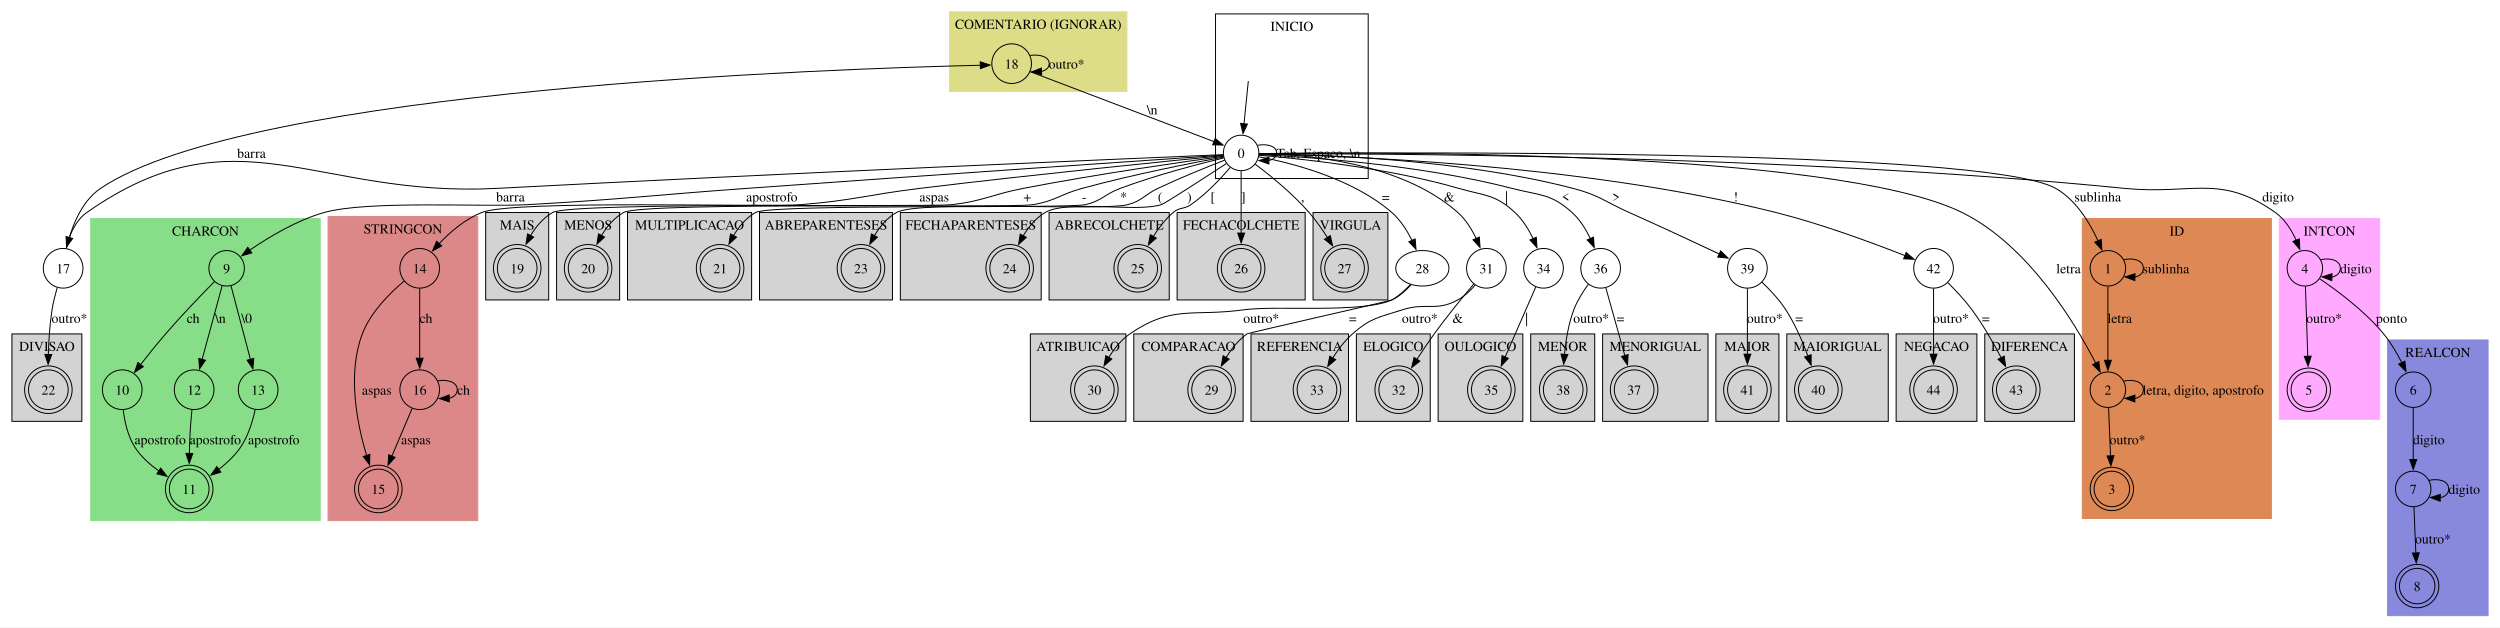
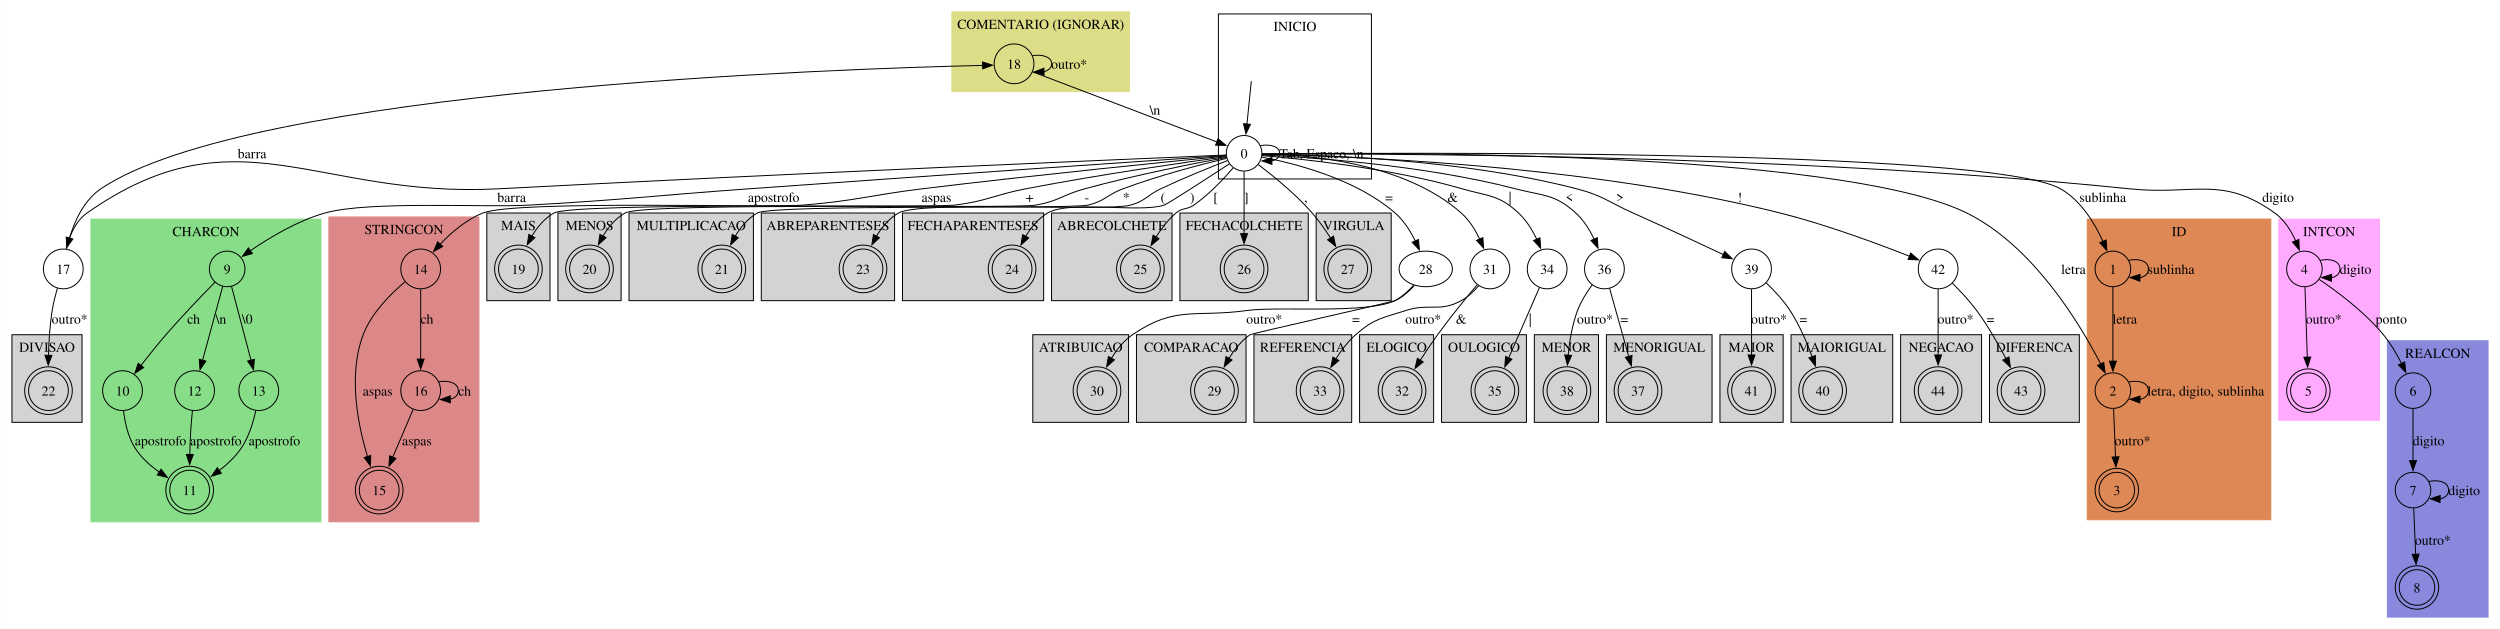
- <svg xmlns="http://www.w3.org/2000/svg" width="2538pt" height="637pt" viewBox="0.00 0.00 2538.00 637.05">
+ <svg xmlns="http://www.w3.org/2000/svg" width="2532pt" height="637pt" viewBox="0.00 0.00 2532.00 637.05">
  <g id="graph0" class="graph" transform="scale(1 1) rotate(0) translate(4 633.05)">
-     <polygon fill="white" stroke="none" points="-4,4 -4,-633.05 2534,-633.05 2534,4 -4,4" />
+     <polygon fill="white" stroke="none" points="-4,4 -4,-633.05 2528,-633.05 2528,4 -4,4" />
    <g id="clust1" class="cluster">
      <polygon fill="none" stroke="black" points="1230,-451.79 1230,-618.92 1385,-618.92 1385,-451.79 1230,-451.79" />
      <text text-anchor="middle" x="1307.5" y="-601.62" font-family="Times,serif" font-size="14.00">INICIO</text>
    </g>
    <g id="clust2" class="cluster">
-       <polygon fill="#dd8855" stroke="#dd8855" points="2110,-106.63 2110,-411.16 2302,-411.16 2302,-106.63 2110,-106.63" />
-       <text text-anchor="middle" x="2206" y="-393.86" font-family="Times,serif" font-size="14.00">ID</text>
+       <polygon fill="#dd8855" stroke="#dd8855" points="2110,-106.63 2110,-411.16 2296,-411.16 2296,-106.63 2110,-106.63" />
+       <text text-anchor="middle" x="2203" y="-393.86" font-family="Times,serif" font-size="14.00">ID</text>
    </g>
    <g id="clust3" class="cluster">
-       <polygon fill="#ffaaff" stroke="#ffaaff" points="2310,-207.39 2310,-411.16 2412,-411.16 2412,-207.39 2310,-207.39" />
-       <text text-anchor="middle" x="2361" y="-393.86" font-family="Times,serif" font-size="14.00">INTCON</text>
+       <polygon fill="#ffaaff" stroke="#ffaaff" points="2304,-207.39 2304,-411.16 2406,-411.16 2406,-207.39 2304,-207.39" />
+       <text text-anchor="middle" x="2355" y="-393.86" font-family="Times,serif" font-size="14.00">INTCON</text>
    </g>
    <g id="clust4" class="cluster">
-       <polygon fill="#8888dd" stroke="#8888dd" points="2420,-8 2420,-287.89 2522,-287.89 2522,-8 2420,-8" />
-       <text text-anchor="middle" x="2471" y="-270.59" font-family="Times,serif" font-size="14.00">REALCON</text>
+       <polygon fill="#8888dd" stroke="#8888dd" points="2414,-8 2414,-287.89 2516,-287.89 2516,-8 2414,-8" />
+       <text text-anchor="middle" x="2465" y="-270.59" font-family="Times,serif" font-size="14.00">REALCON</text>
    </g>
    <g id="clust5" class="cluster">
      <polygon fill="#88dd88" stroke="#88dd88" points="88,-104.5 88,-411.16 321,-411.16 321,-104.5 88,-104.5" />
      <text text-anchor="middle" x="204.5" y="-393.86" font-family="Times,serif" font-size="14.00">CHARCON</text>
    </g>
    <g id="clust6" class="cluster">
      <polygon fill="#dd8888" stroke="#dd8888" points="329,-104.5 329,-413.29 481,-413.29 481,-104.5 329,-104.5" />
      <text text-anchor="middle" x="405" y="-395.99" font-family="Times,serif" font-size="14.00">STRINGCON</text>
    </g>
    <g id="clust7" class="cluster">
      <polygon fill="#dddd88" stroke="#dddd88" points="960,-540.29 960,-621.05 1140,-621.05 1140,-540.29 960,-540.29" />
      <text text-anchor="middle" x="1050" y="-603.75" font-family="Times,serif" font-size="14.00">COMENTARIO (IGNORAR)</text>
    </g>
    <g id="clust8" class="cluster">
      <polygon fill="lightgrey" stroke="black" points="489,-328.52 489,-417.29 553,-417.29 553,-328.52 489,-328.52" />
      <text text-anchor="middle" x="521" y="-399.99" font-family="Times,serif" font-size="14.00">MAIS</text>
    </g>
    <g id="clust9" class="cluster">
      <polygon fill="lightgrey" stroke="black" points="561,-328.52 561,-417.29 625,-417.29 625,-328.52 561,-328.52" />
      <text text-anchor="middle" x="593" y="-399.99" font-family="Times,serif" font-size="14.00">MENOS</text>
    </g>
    <g id="clust10" class="cluster">
      <polygon fill="lightgrey" stroke="black" points="633,-328.52 633,-417.29 759,-417.29 759,-328.52 633,-328.52" />
      <text text-anchor="middle" x="696" y="-399.99" font-family="Times,serif" font-size="14.00">MULTIPLICACAO</text>
    </g>
    <g id="clust11" class="cluster">
      <polygon fill="lightgrey" stroke="black" points="8,-205.26 8,-294.02 79,-294.02 79,-205.26 8,-205.26" />
      <text text-anchor="middle" x="43.5" y="-276.72" font-family="Times,serif" font-size="14.00">DIVISAO</text>
    </g>
    <g id="clust12" class="cluster">
      <polygon fill="lightgrey" stroke="black" points="767,-328.52 767,-417.29 902,-417.29 902,-328.52 767,-328.52" />
      <text text-anchor="middle" x="834.5" y="-399.99" font-family="Times,serif" font-size="14.00">ABREPARENTESES</text>
    </g>
    <g id="clust13" class="cluster">
      <polygon fill="lightgrey" stroke="black" points="910,-328.52 910,-417.29 1053,-417.29 1053,-328.52 910,-328.52" />
      <text text-anchor="middle" x="981.5" y="-399.99" font-family="Times,serif" font-size="14.00">FECHAPARENTESES</text>
    </g>
    <g id="clust14" class="cluster">
      <polygon fill="lightgrey" stroke="black" points="1061,-328.52 1061,-417.29 1183,-417.29 1183,-328.52 1061,-328.52" />
      <text text-anchor="middle" x="1122" y="-399.99" font-family="Times,serif" font-size="14.00">ABRECOLCHETE</text>
    </g>
    <g id="clust15" class="cluster">
      <polygon fill="lightgrey" stroke="black" points="1191,-328.52 1191,-417.29 1321,-417.29 1321,-328.52 1191,-328.52" />
      <text text-anchor="middle" x="1256" y="-399.99" font-family="Times,serif" font-size="14.00">FECHACOLCHETE</text>
    </g>
    <g id="clust16" class="cluster">
      <polygon fill="lightgrey" stroke="black" points="1329,-328.52 1329,-417.29 1405,-417.29 1405,-328.52 1329,-328.52" />
      <text text-anchor="middle" x="1367" y="-399.99" font-family="Times,serif" font-size="14.00">VIRGULA</text>
    </g>
    <g id="clust17" class="cluster">
      <polygon fill="lightgrey" stroke="black" points="1147,-205.26 1147,-294.02 1258,-294.02 1258,-205.26 1147,-205.26" />
      <text text-anchor="middle" x="1202.5" y="-276.72" font-family="Times,serif" font-size="14.00">COMPARACAO</text>
    </g>
    <g id="clust18" class="cluster">
      <polygon fill="lightgrey" stroke="black" points="1042,-205.26 1042,-294.02 1139,-294.02 1139,-205.26 1042,-205.26" />
      <text text-anchor="middle" x="1090.5" y="-276.72" font-family="Times,serif" font-size="14.00">ATRIBUICAO</text>
    </g>
    <g id="clust19" class="cluster">
      <polygon fill="lightgrey" stroke="black" points="1373,-205.26 1373,-294.02 1448,-294.02 1448,-205.26 1373,-205.26" />
      <text text-anchor="middle" x="1410.5" y="-276.72" font-family="Times,serif" font-size="14.00">ELOGICO</text>
    </g>
    <g id="clust20" class="cluster">
      <polygon fill="lightgrey" stroke="black" points="1266,-205.26 1266,-294.02 1365,-294.02 1365,-205.26 1266,-205.26" />
      <text text-anchor="middle" x="1315.5" y="-276.72" font-family="Times,serif" font-size="14.00">REFERENCIA</text>
    </g>
    <g id="clust21" class="cluster">
      <polygon fill="lightgrey" stroke="black" points="1456,-205.26 1456,-294.02 1542,-294.02 1542,-205.26 1456,-205.26" />
      <text text-anchor="middle" x="1499" y="-276.72" font-family="Times,serif" font-size="14.00">OULOGICO</text>
    </g>
    <g id="clust22" class="cluster">
      <polygon fill="lightgrey" stroke="black" points="1623,-205.26 1623,-294.02 1730,-294.02 1730,-205.26 1623,-205.26" />
      <text text-anchor="middle" x="1676.5" y="-276.72" font-family="Times,serif" font-size="14.00">MENORIGUAL</text>
    </g>
    <g id="clust23" class="cluster">
      <polygon fill="lightgrey" stroke="black" points="1550,-205.26 1550,-294.02 1615,-294.02 1615,-205.26 1550,-205.26" />
      <text text-anchor="middle" x="1582.5" y="-276.72" font-family="Times,serif" font-size="14.00">MENOR</text>
    </g>
    <g id="clust24" class="cluster">
      <polygon fill="lightgrey" stroke="black" points="1810,-205.26 1810,-294.02 1913,-294.02 1913,-205.26 1810,-205.26" />
      <text text-anchor="middle" x="1861.5" y="-276.72" font-family="Times,serif" font-size="14.00">MAIORIGUAL</text>
    </g>
    <g id="clust25" class="cluster">
      <polygon fill="lightgrey" stroke="black" points="1738,-205.26 1738,-294.02 1802,-294.02 1802,-205.26 1738,-205.26" />
      <text text-anchor="middle" x="1770" y="-276.72" font-family="Times,serif" font-size="14.00">MAIOR</text>
    </g>
    <g id="clust26" class="cluster">
      <polygon fill="lightgrey" stroke="black" points="2011,-205.26 2011,-294.02 2102,-294.02 2102,-205.26 2011,-205.26" />
      <text text-anchor="middle" x="2056.5" y="-276.72" font-family="Times,serif" font-size="14.00">DIFERENCA</text>
    </g>
    <g id="clust27" class="cluster">
      <polygon fill="lightgrey" stroke="black" points="1921,-205.26 1921,-294.02 2003,-294.02 2003,-205.26 1921,-205.26" />
      <text text-anchor="middle" x="1962" y="-276.72" font-family="Times,serif" font-size="14.00">NEGACAO</text>
    </g>
    <g id="node1" class="node">
</g>
    <g id="node2" class="node">
      <ellipse fill="none" stroke="black" cx="1256" cy="-477.79" rx="18" ry="18" />
      <text text-anchor="middle" x="1256" y="-472.74" font-family="Times,serif" font-size="14.00">0</text>
    </g>
    <g id="edge1" class="edge">
      <path fill="none" stroke="black" d="M1263.31,-550.75C1262.07,-538.52 1260.35,-521.63 1258.89,-507.28" />
      <polygon fill="black" stroke="black" points="1262.39,-507.09 1257.9,-497.49 1255.43,-507.8 1262.39,-507.09" />
    </g>
    <g id="edge2" class="edge">
      <path fill="none" stroke="black" d="M1272.66,-485.57C1282.62,-487.29 1292,-484.7 1292,-477.79 1292,-473.68 1288.69,-471.1 1283.92,-470.04" />
      <polygon fill="black" stroke="black" points="1284.19,-466.54 1274.18,-470.01 1284.17,-473.54 1284.19,-466.54" />
      <text text-anchor="middle" x="1334.38" y="-472.74" font-family="Times,serif" font-size="14.00">Tab, Espaco, \n</text>
    </g>
    <g id="node3" class="node">
      <ellipse fill="none" stroke="black" cx="2136" cy="-360.66" rx="18" ry="18" />
      <text text-anchor="middle" x="2136" y="-355.61" font-family="Times,serif" font-size="14.00">1</text>
    </g>
    <g id="edge3" class="edge">
      <path fill="none" stroke="black" d="M1274.16,-477C1388.85,-478.21 2010.36,-482.84 2083,-441.79 2103.54,-430.18 2117.56,-406.94 2126,-388.46" />
      <polygon fill="black" stroke="black" points="2129.17,-389.95 2129.84,-379.38 2122.72,-387.22 2129.17,-389.95" />
      <text text-anchor="middle" x="2125.66" y="-428.49" font-family="Times,serif" font-size="14.00">sublinha</text>
    </g>
    <g id="node4" class="node">
      <ellipse fill="none" stroke="black" cx="2136" cy="-237.39" rx="18" ry="18" />
      <text text-anchor="middle" x="2136" y="-232.34" font-family="Times,serif" font-size="14.00">2</text>
    </g>
    <g id="edge5" class="edge">
      <path fill="none" stroke="black" d="M1274.34,-477.1C1374.64,-478.52 1857.06,-481.85 1988,-417.29 2055.04,-384.23 2102.61,-305.2 2123.74,-264.15" />
      <polygon fill="black" stroke="black" points="2126.74,-265.97 2128.09,-255.46 2120.49,-262.84 2126.74,-265.97" />
      <text text-anchor="middle" x="2096.01" y="-355.61" font-family="Times,serif" font-size="14.00">letra</text>
    </g>
    <g id="node6" class="node">
-       <ellipse fill="none" stroke="black" cx="2336" cy="-360.66" rx="18" ry="18" />
-       <text text-anchor="middle" x="2336" y="-355.61" font-family="Times,serif" font-size="14.00">4</text>
+       <ellipse fill="none" stroke="black" cx="2330" cy="-360.66" rx="18" ry="18" />
+       <text text-anchor="middle" x="2330" y="-355.61" font-family="Times,serif" font-size="14.00">4</text>
    </g>
    <g id="edge9" class="edge">
-       <path fill="none" stroke="black" d="M1274.37,-476.89C1367.96,-477.22 1800.95,-476.71 2153,-441.79 2221.53,-434.99 2249.85,-457.16 2306,-417.29 2315.69,-410.4 2322.56,-399.38 2327.25,-388.95" />
-       <polygon fill="black" stroke="black" points="2330.4,-390.5 2330.82,-379.91 2323.89,-387.93 2330.4,-390.5" />
-       <text text-anchor="middle" x="2308.77" y="-428.49" font-family="Times,serif" font-size="14.00">digito</text>
+       <path fill="none" stroke="black" d="M1274.38,-476.93C1367.98,-477.47 1801.07,-477.84 2153,-441.79 2218.89,-435.04 2246.12,-455.81 2300,-417.29 2309.67,-410.37 2316.53,-399.34 2321.23,-388.92" />
+       <polygon fill="black" stroke="black" points="2324.38,-390.47 2324.8,-379.89 2317.87,-387.9 2324.38,-390.47" />
+       <text text-anchor="middle" x="2303.3" y="-428.49" font-family="Times,serif" font-size="14.00">digito</text>
    </g>
    <g id="node11" class="node">
      <ellipse fill="none" stroke="black" cx="226" cy="-360.66" rx="18" ry="18" />
      <text text-anchor="middle" x="226" y="-355.61" font-family="Times,serif" font-size="14.00">9</text>
    </g>
    <g id="edge16" class="edge">
      <path fill="none" stroke="black" d="M1237.76,-475.55C1172.31,-471.08 943.09,-455.41 754,-441.79 655.32,-434.68 630.78,-430.86 532,-425.29 486.04,-422.69 369.3,-429.8 325,-417.29 297.05,-409.39 268.48,-392.16 249.27,-378.95" />
      <polygon fill="black" stroke="black" points="251.54,-376.28 241.36,-373.36 247.5,-381.99 251.54,-376.28" />
      <text text-anchor="middle" x="779.5" y="-428.49" font-family="Times,serif" font-size="14.00">apostrofo</text>
    </g>
    <g id="node16" class="node">
      <ellipse fill="none" stroke="black" cx="422" cy="-360.66" rx="20.13" ry="20.13" />
      <text text-anchor="middle" x="422" y="-355.61" font-family="Times,serif" font-size="14.00">14</text>
    </g>
    <g id="edge23" class="edge">
      <path fill="none" stroke="black" d="M1237.94,-475.03C1188.55,-470.2 1047.08,-456.09 929.75,-441.79 875.98,-435.23 862.99,-429.63 809,-425.29 773.1,-422.4 518.52,-430.44 485,-417.29 468.17,-410.68 452.87,-397.43 441.56,-385.52" />
      <polygon fill="black" stroke="black" points="444.38,-383.42 435.08,-378.33 439.17,-388.1 444.38,-383.42" />
      <text text-anchor="middle" x="944.38" y="-428.49" font-family="Times,serif" font-size="14.00">aspas</text>
    </g>
    <g id="node19" class="node">
      <ellipse fill="none" stroke="black" cx="60" cy="-360.66" rx="20.13" ry="20.13" />
      <text text-anchor="middle" x="60" y="-355.61" font-family="Times,serif" font-size="14.00">17</text>
    </g>
    <g id="edge28" class="edge">
      <path fill="none" stroke="black" d="M1237.86,-476.03C1153.92,-472.51 794.72,-457.27 500.25,-441.79 315.19,-432.06 235.78,-523.63 84,-417.29 75.36,-411.24 69.81,-401.39 66.25,-391.65" />
      <polygon fill="black" stroke="black" points="69.69,-390.93 63.46,-382.36 62.98,-392.94 69.69,-390.93" />
      <text text-anchor="middle" x="514.12" y="-428.49" font-family="Times,serif" font-size="14.00">barra</text>
    </g>
    <g id="node21" class="node">
      <ellipse fill="none" stroke="black" cx="521" cy="-360.66" rx="20.13" ry="20.13" />
      <ellipse fill="none" stroke="black" cx="521" cy="-360.66" rx="24.13" ry="24.13" />
      <text text-anchor="middle" x="521" y="-355.61" font-family="Times,serif" font-size="14.00">19</text>
    </g>
    <g id="edge32" class="edge">
      <path fill="none" stroke="black" d="M1237.86,-474.35C1199.98,-469.17 1109.77,-456.33 1034.75,-441.79 1002.63,-435.56 995.47,-429.3 963,-425.29 940.61,-422.52 576.71,-428.26 557,-417.29 547.48,-411.98 540.07,-402.99 534.52,-393.76" />
      <polygon fill="black" stroke="black" points="537.73,-392.32 529.93,-385.15 531.55,-395.62 537.73,-392.32" />
      <text text-anchor="middle" x="1038.88" y="-428.49" font-family="Times,serif" font-size="14.00">+</text>
    </g>
    <g id="node22" class="node">
      <ellipse fill="none" stroke="black" cx="593" cy="-360.66" rx="20.13" ry="20.13" />
      <ellipse fill="none" stroke="black" cx="593" cy="-360.66" rx="24.13" ry="24.13" />
      <text text-anchor="middle" x="593" y="-355.61" font-family="Times,serif" font-size="14.00">20</text>
    </g>
    <g id="edge33" class="edge">
      <path fill="none" stroke="black" d="M1238.4,-473.62C1208.56,-468.11 1146.24,-455.97 1094.5,-441.79 1072.14,-435.66 1067.85,-429.22 1045,-425.29 1022.22,-421.36 649.2,-428.53 629,-417.29 619.48,-411.99 612.07,-402.99 606.52,-393.76" />
      <polygon fill="black" stroke="black" points="609.72,-392.33 601.93,-385.15 603.55,-395.62 609.72,-392.33" />
      <text text-anchor="middle" x="1096.75" y="-428.49" font-family="Times,serif" font-size="14.00">-</text>
    </g>
    <g id="node23" class="node">
      <ellipse fill="none" stroke="black" cx="727" cy="-360.66" rx="20.13" ry="20.13" />
      <ellipse fill="none" stroke="black" cx="727" cy="-360.66" rx="24.13" ry="24.13" />
      <text text-anchor="middle" x="727" y="-355.61" font-family="Times,serif" font-size="14.00">21</text>
    </g>
    <g id="edge34" class="edge">
      <path fill="none" stroke="black" d="M1238.23,-472.67C1214.1,-466.87 1169.78,-455.44 1133.25,-441.79 1117.05,-435.73 1114.84,-429.24 1098,-425.29 1079.88,-421.03 779.25,-426.38 763,-417.29 753.49,-411.96 746.09,-402.96 740.54,-393.73" />
      <polygon fill="black" stroke="black" points="743.74,-392.3 735.94,-385.13 737.56,-395.6 743.74,-392.3" />
      <text text-anchor="middle" x="1136.62" y="-428.49" font-family="Times,serif" font-size="14.00">*</text>
    </g>
    <g id="node25" class="node">
      <ellipse fill="none" stroke="black" cx="870" cy="-360.66" rx="20.13" ry="20.13" />
      <ellipse fill="none" stroke="black" cx="870" cy="-360.66" rx="24.13" ry="24.13" />
      <text text-anchor="middle" x="870" y="-355.61" font-family="Times,serif" font-size="14.00">23</text>
    </g>
    <g id="edge36" class="edge">
      <path fill="none" stroke="black" d="M1239.26,-470.44C1222.05,-463.79 1194.58,-452.77 1171.5,-441.79 1157.58,-435.16 1155.87,-429.32 1141,-425.29 1115.79,-418.44 928.73,-430.16 906,-417.29 896.52,-411.92 889.12,-402.9 883.57,-393.68" />
      <polygon fill="black" stroke="black" points="886.77,-392.25 878.97,-385.08 880.6,-395.55 886.77,-392.25" />
      <text text-anchor="middle" x="1173.75" y="-428.49" font-family="Times,serif" font-size="14.00">(</text>
    </g>
    <g id="node26" class="node">
      <ellipse fill="none" stroke="black" cx="1021" cy="-360.66" rx="20.13" ry="20.13" />
      <ellipse fill="none" stroke="black" cx="1021" cy="-360.66" rx="24.13" ry="24.13" />
      <text text-anchor="middle" x="1021" y="-355.61" font-family="Times,serif" font-size="14.00">24</text>
    </g>
    <g id="edge37" class="edge">
      <path fill="none" stroke="black" d="M1241.25,-467.14C1218.89,-452.56 1178.64,-426.48 1175,-425.29 1150.03,-417.09 1079.65,-430.62 1057,-417.29 1047.61,-411.76 1040.24,-402.7 1034.68,-393.49" />
      <polygon fill="black" stroke="black" points="1037.89,-392.06 1030.06,-384.92 1031.72,-395.38 1037.89,-392.06" />
      <text text-anchor="middle" x="1203.43" y="-428.49" font-family="Times,serif" font-size="14.00">)</text>
    </g>
    <g id="node27" class="node">
      <ellipse fill="none" stroke="black" cx="1151" cy="-360.66" rx="20.13" ry="20.13" />
      <ellipse fill="none" stroke="black" cx="1151" cy="-360.66" rx="24.13" ry="24.13" />
      <text text-anchor="middle" x="1151" y="-355.61" font-family="Times,serif" font-size="14.00">25</text>
    </g>
    <g id="edge38" class="edge">
      <path fill="none" stroke="black" d="M1245,-463.13C1235.37,-451.85 1220.53,-436.01 1205,-425.29 1197.8,-420.31 1193.65,-422.98 1187,-417.29 1179.06,-410.5 1172.22,-401.52 1166.7,-392.77" />
      <polygon fill="black" stroke="black" points="1169.88,-391.28 1161.81,-384.41 1163.84,-394.81 1169.88,-391.28" />
      <text text-anchor="middle" x="1227.12" y="-428.49" font-family="Times,serif" font-size="14.00">[</text>
    </g>
    <g id="node28" class="node">
      <ellipse fill="none" stroke="black" cx="1256" cy="-360.66" rx="20.13" ry="20.13" />
      <ellipse fill="none" stroke="black" cx="1256" cy="-360.66" rx="24.13" ry="24.13" />
      <text text-anchor="middle" x="1256" y="-355.61" font-family="Times,serif" font-size="14.00">26</text>
    </g>
    <g id="edge39" class="edge">
      <path fill="none" stroke="black" d="M1256,-459.3C1256,-442.61 1256,-416.98 1256,-396.17" />
      <polygon fill="black" stroke="black" points="1259.5,-396.4 1256,-386.4 1252.5,-396.4 1259.5,-396.4" />
      <text text-anchor="middle" x="1258.25" y="-428.49" font-family="Times,serif" font-size="14.00">]</text>
    </g>
    <g id="node29" class="node">
      <ellipse fill="none" stroke="black" cx="1361" cy="-360.66" rx="20.13" ry="20.13" />
      <ellipse fill="none" stroke="black" cx="1361" cy="-360.66" rx="24.13" ry="24.13" />
      <text text-anchor="middle" x="1361" y="-355.61" font-family="Times,serif" font-size="14.00">27</text>
    </g>
    <g id="edge40" class="edge">
      <path fill="none" stroke="black" d="M1270.27,-466.43C1285.01,-455.3 1308.17,-436.61 1325,-417.29 1331.74,-409.56 1338.14,-400.47 1343.64,-391.9" />
      <polygon fill="black" stroke="black" points="1346.56,-393.83 1348.84,-383.48 1340.6,-390.15 1346.56,-393.83" />
      <text text-anchor="middle" x="1318.48" y="-428.49" font-family="Times,serif" font-size="14.00">,</text>
    </g>
    <g id="node31" class="node">
      <ellipse fill="none" stroke="black" cx="1440" cy="-360.66" rx="27" ry="18" />
      <text text-anchor="middle" x="1440" y="-355.61" font-family="Times,serif" font-size="14.00">28</text>
    </g>
    <g id="edge41" class="edge">
      <path fill="none" stroke="black" d="M1273.61,-473.96C1304.35,-468.24 1368.38,-452.67 1409,-417.29 1417.75,-409.66 1424.54,-398.93 1429.51,-388.92" />
      <polygon fill="black" stroke="black" points="1432.65,-390.47 1433.56,-379.91 1426.26,-387.6 1432.65,-390.47" />
      <text text-anchor="middle" x="1402.79" y="-428.49" font-family="Times,serif" font-size="14.00">=</text>
    </g>
    <g id="node33" class="node">
      <ellipse fill="none" stroke="black" cx="1505" cy="-360.66" rx="20.13" ry="20.13" />
      <text text-anchor="middle" x="1505" y="-355.61" font-family="Times,serif" font-size="14.00">31</text>
    </g>
    <g id="edge44" class="edge">
      <path fill="none" stroke="black" d="M1274.48,-477.03C1315.82,-476.57 1416.79,-469.78 1476,-417.29 1484.05,-410.15 1490.21,-400.23 1494.73,-390.74" />
      <polygon fill="black" stroke="black" points="1497.85,-392.35 1498.57,-381.78 1491.42,-389.6 1497.85,-392.35" />
      <text text-anchor="middle" x="1467.29" y="-428.49" font-family="Times,serif" font-size="14.00">&amp;</text>
    </g>
    <g id="node36" class="node">
      <ellipse fill="none" stroke="black" cx="1563" cy="-360.66" rx="20.13" ry="20.13" />
      <text text-anchor="middle" x="1563" y="-355.61" font-family="Times,serif" font-size="14.00">34</text>
    </g>
    <g id="edge47" class="edge">
      <path fill="none" stroke="black" d="M1274.09,-475.45C1312.24,-472.31 1403.49,-463.05 1477,-441.79 1503.49,-434.13 1513.79,-436.04 1534,-417.29 1541.89,-409.97 1548.01,-400.01 1552.55,-390.54" />
      <polygon fill="black" stroke="black" points="1555.65,-392.18 1556.41,-381.61 1549.23,-389.4 1555.65,-392.18" />
      <text text-anchor="middle" x="1525.4" y="-428.49" font-family="Times,serif" font-size="14.00">|</text>
    </g>
    <g id="node38" class="node">
      <ellipse fill="none" stroke="black" cx="1621" cy="-360.66" rx="20.13" ry="20.13" />
      <text text-anchor="middle" x="1621" y="-355.61" font-family="Times,serif" font-size="14.00">36</text>
    </g>
    <g id="edge49" class="edge">
      <path fill="none" stroke="black" d="M1274.32,-476.07C1318.93,-473.97 1436.44,-466.36 1531,-441.79 1559.28,-434.44 1570.35,-436.9 1592,-417.29 1599.98,-410.06 1606.12,-400.13 1610.65,-390.65" />
      <polygon fill="black" stroke="black" points="1613.76,-392.27 1614.5,-381.7 1607.33,-389.5 1613.76,-392.27" />
      <text text-anchor="middle" x="1585.3" y="-428.49" font-family="Times,serif" font-size="14.00">&lt;</text>
    </g>
    <g id="node41" class="node">
      <ellipse fill="none" stroke="black" cx="1770" cy="-360.66" rx="20.13" ry="20.13" />
      <text text-anchor="middle" x="1770" y="-355.61" font-family="Times,serif" font-size="14.00">39</text>
    </g>
    <g id="edge52" class="edge">
      <path fill="none" stroke="black" d="M1274.24,-476.81C1325.41,-476.47 1474.31,-472.69 1593,-441.79 1619.68,-434.84 1624.82,-428.53 1650,-417.29 1681.46,-403.24 1717.26,-386.55 1741.5,-375.14" />
      <polygon fill="black" stroke="black" points="1742.85,-378.37 1750.41,-370.94 1739.87,-372.04 1742.85,-378.37" />
      <text text-anchor="middle" x="1636.78" y="-428.49" font-family="Times,serif" font-size="14.00">&gt;</text>
    </g>
    <g id="node44" class="node">
      <ellipse fill="none" stroke="black" cx="1959" cy="-360.66" rx="20.13" ry="20.13" />
      <text text-anchor="middle" x="1959" y="-355.61" font-family="Times,serif" font-size="14.00">42</text>
    </g>
    <g id="edge55" class="edge">
      <path fill="none" stroke="black" d="M1274.13,-476.59C1343.39,-475.46 1597.57,-467.9 1799,-417.29 1845.74,-405.54 1898.2,-386.04 1929.91,-373.52" />
      <polygon fill="black" stroke="black" points="1931.21,-376.77 1939.2,-369.81 1928.61,-370.27 1931.21,-376.77" />
      <text text-anchor="middle" x="1758.17" y="-428.49" font-family="Times,serif" font-size="14.00">!</text>
    </g>
    <g id="edge4" class="edge">
      <path fill="none" stroke="black" d="M2151.92,-369.35C2162.15,-371.62 2172,-368.72 2172,-360.66 2172,-355.74 2168.34,-352.74 2163.17,-351.66" />
      <polygon fill="black" stroke="black" points="2163.33,-348.16 2153.43,-351.92 2163.52,-355.16 2163.33,-348.16" />
      <text text-anchor="middle" x="2194.88" y="-355.61" font-family="Times,serif" font-size="14.00">sublinha</text>
    </g>
    <g id="edge6" class="edge">
      <path fill="none" stroke="black" d="M2136,-342.28C2136,-322.65 2136,-290.4 2136,-267.03" />
      <polygon fill="black" stroke="black" points="2139.5,-267.25 2136,-257.25 2132.5,-267.25 2139.5,-267.25" />
      <text text-anchor="middle" x="2148" y="-305.22" font-family="Times,serif" font-size="14.00">letra</text>
    </g>
    <g id="edge7" class="edge">
      <path fill="none" stroke="black" d="M2151.92,-246.09C2162.15,-248.36 2172,-245.46 2172,-237.39 2172,-232.48 2168.34,-229.48 2163.17,-228.4" />
      <polygon fill="black" stroke="black" points="2163.33,-224.9 2153.43,-228.65 2163.52,-231.89 2163.33,-224.9" />
-       <text text-anchor="middle" x="2232.75" y="-232.34" font-family="Times,serif" font-size="14.00">letra, digito, apostrofo</text>
+       <text text-anchor="middle" x="2230.12" y="-232.34" font-family="Times,serif" font-size="14.00">letra, digito, sublinha</text>
    </g>
    <g id="node5" class="node">
      <ellipse fill="none" stroke="black" cx="2140" cy="-136.63" rx="18" ry="18" />
      <ellipse fill="none" stroke="black" cx="2140" cy="-136.63" rx="22" ry="22" />
      <text text-anchor="middle" x="2140" y="-131.58" font-family="Times,serif" font-size="14.00">3</text>
    </g>
    <g id="edge8" class="edge">
      <path fill="none" stroke="black" d="M2136.7,-219.19C2137.24,-205.67 2138.02,-186.45 2138.69,-170.07" />
      <polygon fill="black" stroke="black" points="2142.18,-170.4 2139.08,-160.27 2135.18,-170.12 2142.18,-170.4" />
      <text text-anchor="middle" x="2155.86" y="-181.96" font-family="Times,serif" font-size="14.00">outro*</text>
    </g>
    <g id="edge10" class="edge">
-       <path fill="none" stroke="black" d="M2351.92,-369.35C2362.15,-371.62 2372,-368.72 2372,-360.66 2372,-355.74 2368.34,-352.74 2363.17,-351.66" />
-       <polygon fill="black" stroke="black" points="2363.33,-348.16 2353.43,-351.92 2363.52,-355.16 2363.33,-348.16" />
-       <text text-anchor="middle" x="2387.75" y="-355.61" font-family="Times,serif" font-size="14.00">digito</text>
+       <path fill="none" stroke="black" d="M2345.92,-369.35C2356.15,-371.62 2366,-368.72 2366,-360.66 2366,-355.74 2362.34,-352.74 2357.17,-351.66" />
+       <polygon fill="black" stroke="black" points="2357.33,-348.16 2347.43,-351.92 2357.52,-355.16 2357.33,-348.16" />
+       <text text-anchor="middle" x="2381.75" y="-355.61" font-family="Times,serif" font-size="14.00">digito</text>
    </g>
    <g id="node7" class="node">
-       <ellipse fill="none" stroke="black" cx="2340" cy="-237.39" rx="18" ry="18" />
-       <ellipse fill="none" stroke="black" cx="2340" cy="-237.39" rx="22" ry="22" />
-       <text text-anchor="middle" x="2340" y="-232.34" font-family="Times,serif" font-size="14.00">5</text>
+       <ellipse fill="none" stroke="black" cx="2334" cy="-237.39" rx="18" ry="18" />
+       <ellipse fill="none" stroke="black" cx="2334" cy="-237.39" rx="22" ry="22" />
+       <text text-anchor="middle" x="2334" y="-232.34" font-family="Times,serif" font-size="14.00">5</text>
    </g>
    <g id="edge11" class="edge">
-       <path fill="none" stroke="black" d="M2336.57,-342.28C2337.18,-323.77 2338.16,-294.02 2338.92,-271.1" />
-       <polygon fill="black" stroke="black" points="2342.41,-271.45 2339.24,-261.34 2335.42,-271.22 2342.41,-271.45" />
-       <text text-anchor="middle" x="2355.51" y="-305.22" font-family="Times,serif" font-size="14.00">outro*</text>
+       <path fill="none" stroke="black" d="M2330.57,-342.28C2331.18,-323.77 2332.16,-294.02 2332.92,-271.1" />
+       <polygon fill="black" stroke="black" points="2336.41,-271.45 2333.24,-261.34 2329.42,-271.22 2336.41,-271.45" />
+       <text text-anchor="middle" x="2349.51" y="-305.22" font-family="Times,serif" font-size="14.00">outro*</text>
    </g>
    <g id="node8" class="node">
-       <ellipse fill="none" stroke="black" cx="2446" cy="-237.39" rx="18" ry="18" />
-       <text text-anchor="middle" x="2446" y="-232.34" font-family="Times,serif" font-size="14.00">6</text>
+       <ellipse fill="none" stroke="black" cx="2440" cy="-237.39" rx="18" ry="18" />
+       <text text-anchor="middle" x="2440" y="-232.34" font-family="Times,serif" font-size="14.00">6</text>
    </g>
    <g id="edge12" class="edge">
-       <path fill="none" stroke="black" d="M2351.06,-349.98C2368.35,-338.3 2396.81,-317.32 2416,-294.02 2423.2,-285.29 2429.47,-274.56 2434.39,-264.86" />
-       <polygon fill="black" stroke="black" points="2437.53,-266.41 2438.69,-255.87 2431.21,-263.38 2437.53,-266.41" />
-       <text text-anchor="middle" x="2423.98" y="-305.22" font-family="Times,serif" font-size="14.00">ponto</text>
+       <path fill="none" stroke="black" d="M2345.06,-349.98C2362.35,-338.3 2390.81,-317.32 2410,-294.02 2417.2,-285.29 2423.47,-274.56 2428.39,-264.86" />
+       <polygon fill="black" stroke="black" points="2431.53,-266.41 2432.69,-255.87 2425.21,-263.38 2431.53,-266.41" />
+       <text text-anchor="middle" x="2417.98" y="-305.22" font-family="Times,serif" font-size="14.00">ponto</text>
    </g>
    <g id="node9" class="node">
-       <ellipse fill="none" stroke="black" cx="2446" cy="-136.63" rx="18" ry="18" />
-       <text text-anchor="middle" x="2446" y="-131.58" font-family="Times,serif" font-size="14.00">7</text>
+       <ellipse fill="none" stroke="black" cx="2440" cy="-136.63" rx="18" ry="18" />
+       <text text-anchor="middle" x="2440" y="-131.58" font-family="Times,serif" font-size="14.00">7</text>
    </g>
    <g id="edge13" class="edge">
-       <path fill="none" stroke="black" d="M2446,-219.19C2446,-204.55 2446,-183.23 2446,-166.06" />
-       <polygon fill="black" stroke="black" points="2449.5,-166.48 2446,-156.48 2442.5,-166.48 2449.5,-166.48" />
-       <text text-anchor="middle" x="2461.75" y="-181.96" font-family="Times,serif" font-size="14.00">digito</text>
+       <path fill="none" stroke="black" d="M2440,-219.19C2440,-204.55 2440,-183.23 2440,-166.06" />
+       <polygon fill="black" stroke="black" points="2443.5,-166.48 2440,-156.48 2436.5,-166.48 2443.5,-166.48" />
+       <text text-anchor="middle" x="2455.75" y="-181.96" font-family="Times,serif" font-size="14.00">digito</text>
    </g>
    <g id="edge14" class="edge">
-       <path fill="none" stroke="black" d="M2461.92,-145.33C2472.15,-147.6 2482,-144.7 2482,-136.63 2482,-131.71 2478.34,-128.72 2473.17,-127.64" />
-       <polygon fill="black" stroke="black" points="2473.33,-124.13 2463.43,-127.89 2473.52,-131.13 2473.33,-124.13" />
-       <text text-anchor="middle" x="2497.75" y="-131.58" font-family="Times,serif" font-size="14.00">digito</text>
+       <path fill="none" stroke="black" d="M2455.92,-145.33C2466.15,-147.6 2476,-144.7 2476,-136.63 2476,-131.71 2472.34,-128.72 2467.17,-127.64" />
+       <polygon fill="black" stroke="black" points="2467.33,-124.13 2457.43,-127.89 2467.52,-131.13 2467.33,-124.13" />
+       <text text-anchor="middle" x="2491.75" y="-131.58" font-family="Times,serif" font-size="14.00">digito</text>
    </g>
    <g id="node10" class="node">
-       <ellipse fill="none" stroke="black" cx="2450" cy="-38" rx="18" ry="18" />
-       <ellipse fill="none" stroke="black" cx="2450" cy="-38" rx="22" ry="22" />
-       <text text-anchor="middle" x="2450" y="-32.95" font-family="Times,serif" font-size="14.00">8</text>
+       <ellipse fill="none" stroke="black" cx="2444" cy="-38" rx="18" ry="18" />
+       <ellipse fill="none" stroke="black" cx="2444" cy="-38" rx="22" ry="22" />
+       <text text-anchor="middle" x="2444" y="-32.95" font-family="Times,serif" font-size="14.00">8</text>
    </g>
    <g id="edge15" class="edge">
-       <path fill="none" stroke="black" d="M2446.72,-118.36C2447.25,-105.38 2448,-87.22 2448.65,-71.55" />
-       <polygon fill="black" stroke="black" points="2452.14,-71.82 2449.06,-61.68 2445.15,-71.53 2452.14,-71.82" />
-       <text text-anchor="middle" x="2465.98" y="-81.2" font-family="Times,serif" font-size="14.00">outro*</text>
+       <path fill="none" stroke="black" d="M2440.72,-118.36C2441.25,-105.38 2442,-87.22 2442.65,-71.55" />
+       <polygon fill="black" stroke="black" points="2446.14,-71.82 2443.06,-61.68 2439.15,-71.53 2446.14,-71.82" />
+       <text text-anchor="middle" x="2459.98" y="-81.2" font-family="Times,serif" font-size="14.00">outro*</text>
    </g>
    <g id="node12" class="node">
      <ellipse fill="none" stroke="black" cx="120" cy="-237.39" rx="20.13" ry="20.13" />
      <text text-anchor="middle" x="120" y="-232.34" font-family="Times,serif" font-size="14.00">10</text>
    </g>
    <g id="edge17" class="edge">
      <path fill="none" stroke="black" d="M213.78,-347.38C201.03,-334.41 180.61,-313.23 164,-294.02 155.33,-284 146.18,-272.58 138.48,-262.7" />
      <polygon fill="black" stroke="black" points="141.41,-260.77 132.53,-254.99 135.87,-265.05 141.41,-260.77" />
      <text text-anchor="middle" x="191.98" y="-305.22" font-family="Times,serif" font-size="14.00">ch</text>
    </g>
    <g id="node14" class="node">
      <ellipse fill="none" stroke="black" cx="193" cy="-237.39" rx="20.13" ry="20.13" />
      <text text-anchor="middle" x="193" y="-232.34" font-family="Times,serif" font-size="14.00">12</text>
    </g>
    <g id="edge19" class="edge">
      <path fill="none" stroke="black" d="M221.41,-342.79C216.17,-323.53 207.49,-291.65 201.1,-268.18" />
      <polygon fill="black" stroke="black" points="204.49,-267.29 198.49,-258.56 197.74,-269.13 204.49,-267.29" />
      <text text-anchor="middle" x="219.63" y="-305.22" font-family="Times,serif" font-size="14.00">\n</text>
    </g>
    <g id="node15" class="node">
      <ellipse fill="none" stroke="black" cx="258" cy="-237.39" rx="20.13" ry="20.13" />
      <text text-anchor="middle" x="258" y="-232.34" font-family="Times,serif" font-size="14.00">13</text>
    </g>
    <g id="edge20" class="edge">
      <path fill="none" stroke="black" d="M230.45,-342.79C235.53,-323.53 243.95,-291.65 250.14,-268.18" />
      <polygon fill="black" stroke="black" points="253.51,-269.13 252.68,-258.56 246.74,-267.34 253.51,-269.13" />
      <text text-anchor="middle" x="246.29" y="-305.22" font-family="Times,serif" font-size="14.00">\0</text>
    </g>
    <g id="node13" class="node">
      <ellipse fill="none" stroke="black" cx="188" cy="-136.63" rx="20.13" ry="20.13" />
      <ellipse fill="none" stroke="black" cx="188" cy="-136.63" rx="24.13" ry="24.13" />
      <text text-anchor="middle" x="188" y="-131.58" font-family="Times,serif" font-size="14.00">11</text>
    </g>
    <g id="edge18" class="edge">
      <path fill="none" stroke="black" d="M121.01,-216.92C122.41,-205.09 125.63,-190.12 133,-178.76 139.1,-169.36 148.13,-161.31 157.13,-154.9" />
      <polygon fill="black" stroke="black" points="159.03,-157.84 165.46,-149.42 155.18,-151.99 159.03,-157.84" />
      <text text-anchor="middle" x="158.5" y="-181.96" font-family="Times,serif" font-size="14.00">apostrofo</text>
    </g>
    <g id="edge21" class="edge">
      <path fill="none" stroke="black" d="M190.81,-217.17C190.11,-210.27 189.41,-202.43 189,-195.26 188.58,-187.92 188.32,-180.04 188.16,-172.54" />
      <polygon fill="black" stroke="black" points="191.66,-172.66 188.01,-162.71 184.66,-172.77 191.66,-172.66" />
      <text text-anchor="middle" x="214.5" y="-181.96" font-family="Times,serif" font-size="14.00">apostrofo</text>
    </g>
    <g id="edge22" class="edge">
      <path fill="none" stroke="black" d="M255,-217.22C252.45,-205.36 247.9,-190.25 240,-178.76 234.19,-170.31 226.12,-162.75 218.07,-156.5" />
      <polygon fill="black" stroke="black" points="220.15,-153.68 210,-150.66 216.05,-159.36 220.15,-153.68" />
      <text text-anchor="middle" x="273.83" y="-181.96" font-family="Times,serif" font-size="14.00">apostrofo</text>
    </g>
    <g id="node17" class="node">
      <ellipse fill="none" stroke="black" cx="380" cy="-136.63" rx="20.13" ry="20.13" />
      <ellipse fill="none" stroke="black" cx="380" cy="-136.63" rx="24.13" ry="24.13" />
      <text text-anchor="middle" x="380" y="-131.58" font-family="Times,serif" font-size="14.00">15</text>
    </g>
    <g id="edge24" class="edge">
      <path fill="none" stroke="black" d="M406.14,-347.61C391.97,-335.75 372.19,-316.24 363.75,-294.02 348.32,-253.39 358.37,-202.8 368.17,-170.36" />
      <polygon fill="black" stroke="black" points="371.41,-171.72 371.13,-161.13 364.75,-169.59 371.41,-171.72" />
      <text text-anchor="middle" x="378.38" y="-232.34" font-family="Times,serif" font-size="14.00">aspas</text>
    </g>
    <g id="node18" class="node">
      <ellipse fill="none" stroke="black" cx="422" cy="-237.39" rx="20.13" ry="20.13" />
      <text text-anchor="middle" x="422" y="-232.34" font-family="Times,serif" font-size="14.00">16</text>
    </g>
    <g id="edge25" class="edge">
      <path fill="none" stroke="black" d="M422,-340.17C422,-320.99 422,-291.41 422,-269.07" />
      <polygon fill="black" stroke="black" points="425.5,-269.34 422,-259.34 418.5,-269.34 425.5,-269.34" />
      <text text-anchor="middle" x="428.38" y="-305.22" font-family="Times,serif" font-size="14.00">ch</text>
    </g>
    <g id="edge27" class="edge">
      <path fill="none" stroke="black" d="M414.3,-218.28C408.56,-204.8 400.58,-186.03 393.76,-169.99" />
      <polygon fill="black" stroke="black" points="396.99,-168.65 389.86,-160.82 390.55,-171.39 396.99,-168.65" />
      <text text-anchor="middle" x="418.14" y="-181.96" font-family="Times,serif" font-size="14.00">aspas</text>
    </g>
    <g id="edge26" class="edge">
      <path fill="none" stroke="black" d="M440.44,-246.39C450.69,-248.07 460.13,-245.07 460.13,-237.39 460.13,-232.72 456.63,-229.78 451.57,-228.57" />
      <polygon fill="black" stroke="black" points="452.01,-225.08 441.95,-228.42 451.9,-232.08 452.01,-225.08" />
      <text text-anchor="middle" x="466.51" y="-232.34" font-family="Times,serif" font-size="14.00">ch</text>
    </g>
    <g id="node20" class="node">
      <ellipse fill="none" stroke="black" cx="1023" cy="-568.42" rx="20.13" ry="20.13" />
      <text text-anchor="middle" x="1023" y="-563.37" font-family="Times,serif" font-size="14.00">18</text>
    </g>
    <g id="edge29" class="edge">
      <path fill="none" stroke="black" d="M63.32,-380.84C67.72,-399.81 77.45,-427.93 98,-441.79 248.8,-543.48 846.26,-563.43 991.2,-566.8" />
      <polygon fill="black" stroke="black" points="991.11,-570.3 1001.19,-567.02 991.27,-563.3 991.11,-570.3" />
      <text text-anchor="middle" x="251.2" y="-472.74" font-family="Times,serif" font-size="14.00">barra</text>
    </g>
    <g id="node24" class="node">
      <ellipse fill="none" stroke="black" cx="45" cy="-237.39" rx="20.13" ry="20.13" />
      <ellipse fill="none" stroke="black" cx="45" cy="-237.39" rx="24.13" ry="24.13" />
      <text text-anchor="middle" x="45" y="-232.34" font-family="Times,serif" font-size="14.00">22</text>
    </g>
    <g id="edge35" class="edge">
      <path fill="none" stroke="black" d="M53.97,-341.01C51.96,-334.03 49.93,-325.98 48.75,-318.52 46.4,-303.69 45.37,-287.14 44.96,-272.95" />
      <polygon fill="black" stroke="black" points="48.46,-273.12 44.77,-263.19 41.46,-273.25 48.46,-273.12" />
      <text text-anchor="middle" x="66.38" y="-305.22" font-family="Times,serif" font-size="14.00">outro*</text>
    </g>
    <g id="edge31" class="edge">
      <path fill="none" stroke="black" d="M1041.67,-560.31C1082.66,-544.72 1180.67,-507.44 1228.63,-489.2" />
      <polygon fill="black" stroke="black" points="1229.63,-492.56 1237.73,-485.74 1227.14,-486.02 1229.63,-492.56" />
      <text text-anchor="middle" x="1165.62" y="-516.99" font-family="Times,serif" font-size="14.00">\n</text>
    </g>
    <g id="edge30" class="edge">
      <path fill="none" stroke="black" d="M1041.83,-576.76C1051.93,-578.17 1061.13,-575.39 1061.13,-568.42 1061.13,-564.28 1057.89,-561.61 1053.14,-560.43" />
      <polygon fill="black" stroke="black" points="1053.45,-556.94 1043.35,-560.13 1053.23,-563.94 1053.45,-556.94" />
      <text text-anchor="middle" x="1078.76" y="-563.37" font-family="Times,serif" font-size="14.00">outro*</text>
    </g>
    <g id="node30" class="node">
      <ellipse fill="none" stroke="black" cx="1226" cy="-237.39" rx="20.13" ry="20.13" />
      <ellipse fill="none" stroke="black" cx="1226" cy="-237.39" rx="24.13" ry="24.13" />
      <text text-anchor="middle" x="1226" y="-232.34" font-family="Times,serif" font-size="14.00">29</text>
    </g>
    <g id="edge42" class="edge">
      <path fill="none" stroke="black" d="M1427.81,-344.17C1422.59,-338.48 1416.06,-332.46 1409,-328.52 1407.17,-327.5 1263.71,-295.23 1262,-294.02 1253.32,-287.91 1246.22,-278.98 1240.69,-270.05" />
      <polygon fill="black" stroke="black" points="1243.8,-268.45 1235.85,-261.45 1237.7,-271.88 1243.8,-268.45" />
      <text text-anchor="middle" x="1369.3" y="-305.22" font-family="Times,serif" font-size="14.00">=</text>
    </g>
    <g id="node32" class="node">
      <ellipse fill="none" stroke="black" cx="1107" cy="-237.39" rx="20.13" ry="20.13" />
      <ellipse fill="none" stroke="black" cx="1107" cy="-237.39" rx="24.13" ry="24.13" />
      <text text-anchor="middle" x="1107" y="-232.34" font-family="Times,serif" font-size="14.00">30</text>
    </g>
    <g id="edge43" class="edge">
      <path fill="none" stroke="black" d="M1428.41,-343.89C1423.19,-338.01 1416.5,-331.94 1409,-328.52 1378.54,-314.67 1291.9,-323.11 1258.75,-318.52 1206.66,-311.32 1186.32,-323.82 1143,-294.02 1134.25,-288.01 1127.14,-279.1 1121.61,-270.17" />
      <polygon fill="black" stroke="black" points="1124.72,-268.56 1116.78,-261.55 1118.61,-271.98 1124.72,-268.56" />
      <text text-anchor="middle" x="1276.38" y="-305.22" font-family="Times,serif" font-size="14.00">outro*</text>
    </g>
    <g id="node34" class="node">
      <ellipse fill="none" stroke="black" cx="1416" cy="-237.39" rx="20.13" ry="20.13" />
      <ellipse fill="none" stroke="black" cx="1416" cy="-237.39" rx="24.13" ry="24.13" />
      <text text-anchor="middle" x="1416" y="-232.34" font-family="Times,serif" font-size="14.00">32</text>
    </g>
    <g id="edge45" class="edge">
      <path fill="none" stroke="black" d="M1492.11,-344.63C1481.08,-331.55 1464.97,-311.94 1452,-294.02 1446.03,-285.79 1439.9,-276.61 1434.41,-268.11" />
      <polygon fill="black" stroke="black" points="1437.47,-266.39 1429.15,-259.84 1431.56,-270.15 1437.47,-266.39" />
      <text text-anchor="middle" x="1475.9" y="-305.22" font-family="Times,serif" font-size="14.00">&amp;</text>
    </g>
    <g id="node35" class="node">
      <ellipse fill="none" stroke="black" cx="1333" cy="-237.39" rx="20.13" ry="20.13" />
      <ellipse fill="none" stroke="black" cx="1333" cy="-237.39" rx="24.13" ry="24.13" />
      <text text-anchor="middle" x="1333" y="-232.34" font-family="Times,serif" font-size="14.00">33</text>
    </g>
    <g id="edge46" class="edge">
      <path fill="none" stroke="black" d="M1493.61,-343.65C1488.8,-338.02 1482.75,-332.2 1476,-328.52 1453.7,-316.39 1443.91,-326.34 1419.75,-318.52 1395.92,-310.82 1387.78,-310.6 1369,-294.02 1361.17,-287.11 1354.36,-278.1 1348.84,-269.35" />
      <polygon fill="black" stroke="black" points="1352.02,-267.86 1343.93,-261.02 1345.99,-271.41 1352.02,-267.86" />
      <text text-anchor="middle" x="1437.38" y="-305.22" font-family="Times,serif" font-size="14.00">outro*</text>
    </g>
    <g id="node37" class="node">
      <ellipse fill="none" stroke="black" cx="1510" cy="-237.39" rx="20.13" ry="20.13" />
      <ellipse fill="none" stroke="black" cx="1510" cy="-237.39" rx="24.13" ry="24.13" />
      <text text-anchor="middle" x="1510" y="-232.34" font-family="Times,serif" font-size="14.00">35</text>
    </g>
    <g id="edge48" class="edge">
      <path fill="none" stroke="black" d="M1555.18,-341.76C1547.01,-323.08 1534.03,-293.38 1524.08,-270.6" />
      <polygon fill="black" stroke="black" points="1527.28,-269.2 1520.07,-261.44 1520.87,-272 1527.28,-269.2" />
      <text text-anchor="middle" x="1545.84" y="-305.22" font-family="Times,serif" font-size="14.00">|</text>
    </g>
    <g id="node39" class="node">
      <ellipse fill="none" stroke="black" cx="1655" cy="-237.39" rx="20.13" ry="20.13" />
      <ellipse fill="none" stroke="black" cx="1655" cy="-237.39" rx="24.13" ry="24.13" />
      <text text-anchor="middle" x="1655" y="-232.34" font-family="Times,serif" font-size="14.00">37</text>
    </g>
    <g id="edge50" class="edge">
      <path fill="none" stroke="black" d="M1626.24,-340.97C1631.38,-322.64 1639.33,-294.28 1645.57,-272.02" />
      <polygon fill="black" stroke="black" points="1648.92,-273.05 1648.25,-262.48 1642.18,-271.16 1648.92,-273.05" />
      <text text-anchor="middle" x="1641.11" y="-305.22" font-family="Times,serif" font-size="14.00">=</text>
    </g>
    <g id="node40" class="node">
      <ellipse fill="none" stroke="black" cx="1583" cy="-237.39" rx="20.13" ry="20.13" />
      <ellipse fill="none" stroke="black" cx="1583" cy="-237.39" rx="24.13" ry="24.13" />
      <text text-anchor="middle" x="1583" y="-232.34" font-family="Times,serif" font-size="14.00">38</text>
    </g>
    <g id="edge51" class="edge">
      <path fill="none" stroke="black" d="M1608.6,-344.55C1603.17,-337.14 1597.24,-327.83 1593.75,-318.52 1588.39,-304.25 1585.64,-287.67 1584.26,-273.31" />
      <polygon fill="black" stroke="black" points="1587.75,-273.08 1583.5,-263.37 1580.77,-273.61 1587.75,-273.08" />
      <text text-anchor="middle" x="1611.38" y="-305.22" font-family="Times,serif" font-size="14.00">outro*</text>
    </g>
    <g id="node42" class="node">
      <ellipse fill="none" stroke="black" cx="1842" cy="-237.39" rx="20.13" ry="20.13" />
      <ellipse fill="none" stroke="black" cx="1842" cy="-237.39" rx="24.13" ry="24.13" />
      <text text-anchor="middle" x="1842" y="-232.34" font-family="Times,serif" font-size="14.00">40</text>
    </g>
    <g id="edge53" class="edge">
      <path fill="none" stroke="black" d="M1784.74,-346.66C1792.71,-339.06 1802.26,-328.93 1809,-318.52 1818.32,-304.13 1825.88,-286.68 1831.4,-271.74" />
      <polygon fill="black" stroke="black" points="1834.7,-272.92 1834.72,-262.32 1828.1,-270.59 1834.7,-272.92" />
      <text text-anchor="middle" x="1822.48" y="-305.22" font-family="Times,serif" font-size="14.00">=</text>
    </g>
    <g id="node43" class="node">
      <ellipse fill="none" stroke="black" cx="1770" cy="-237.39" rx="20.13" ry="20.13" />
      <ellipse fill="none" stroke="black" cx="1770" cy="-237.39" rx="24.13" ry="24.13" />
      <text text-anchor="middle" x="1770" y="-232.34" font-family="Times,serif" font-size="14.00">41</text>
    </g>
    <g id="edge54" class="edge">
      <path fill="none" stroke="black" d="M1770,-340.17C1770,-322.21 1770,-295.12 1770,-273.41" />
      <polygon fill="black" stroke="black" points="1773.5,-273.5 1770,-263.5 1766.5,-273.5 1773.5,-273.5" />
      <text text-anchor="middle" x="1787.62" y="-305.22" font-family="Times,serif" font-size="14.00">outro*</text>
    </g>
    <g id="node45" class="node">
      <ellipse fill="none" stroke="black" cx="2043" cy="-237.39" rx="20.13" ry="20.13" />
      <ellipse fill="none" stroke="black" cx="2043" cy="-237.39" rx="24.13" ry="24.13" />
      <text text-anchor="middle" x="2043" y="-232.34" font-family="Times,serif" font-size="14.00">43</text>
    </g>
    <g id="edge56" class="edge">
      <path fill="none" stroke="black" d="M1973.27,-346.33C1981.08,-338.62 1990.64,-328.5 1998,-318.52 2009.23,-303.29 2019.72,-284.97 2027.73,-269.69" />
      <polygon fill="black" stroke="black" points="2030.73,-271.52 2032.18,-261.02 2024.5,-268.32 2030.73,-271.52" />
      <text text-anchor="middle" x="2012.05" y="-305.22" font-family="Times,serif" font-size="14.00">=</text>
    </g>
    <g id="node46" class="node">
      <ellipse fill="none" stroke="black" cx="1959" cy="-237.39" rx="20.13" ry="20.13" />
      <ellipse fill="none" stroke="black" cx="1959" cy="-237.39" rx="24.13" ry="24.13" />
      <text text-anchor="middle" x="1959" y="-232.34" font-family="Times,serif" font-size="14.00">44</text>
    </g>
    <g id="edge57" class="edge">
      <path fill="none" stroke="black" d="M1959,-340.17C1959,-322.21 1959,-295.12 1959,-273.41" />
      <polygon fill="black" stroke="black" points="1962.5,-273.5 1959,-263.5 1955.5,-273.5 1962.5,-273.5" />
      <text text-anchor="middle" x="1976.62" y="-305.22" font-family="Times,serif" font-size="14.00">outro*</text>
    </g>
  </g>
</svg>
